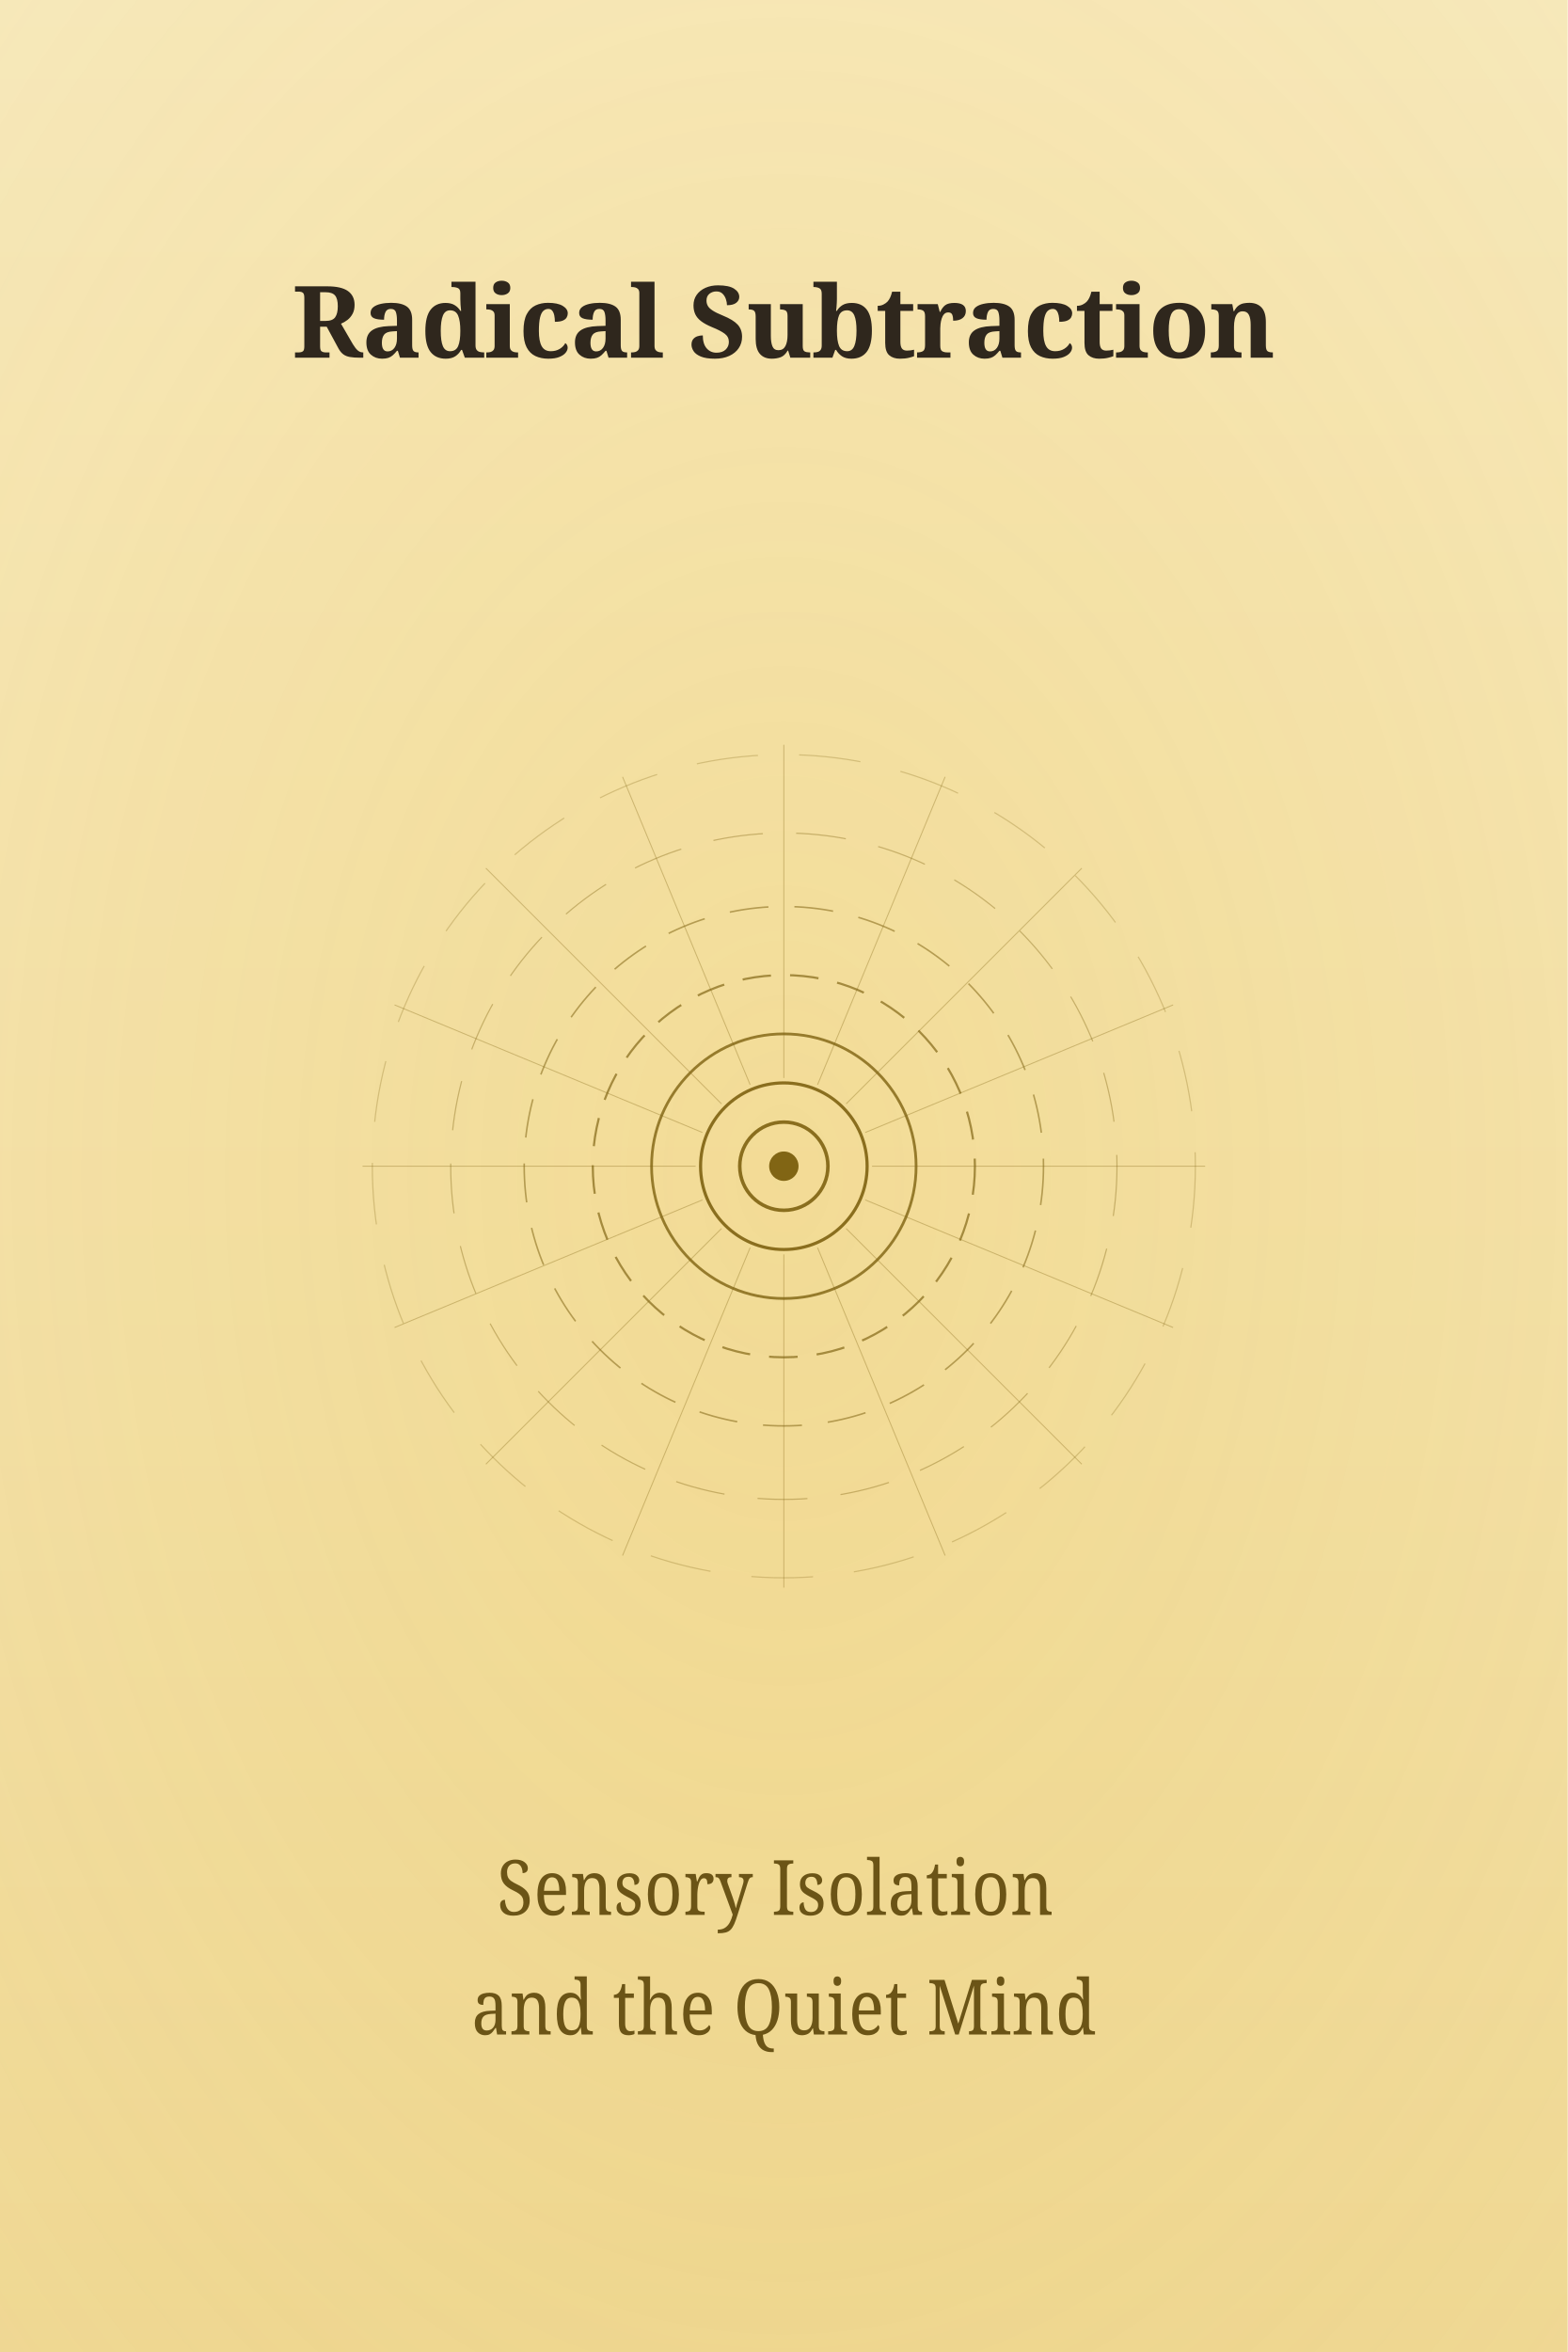
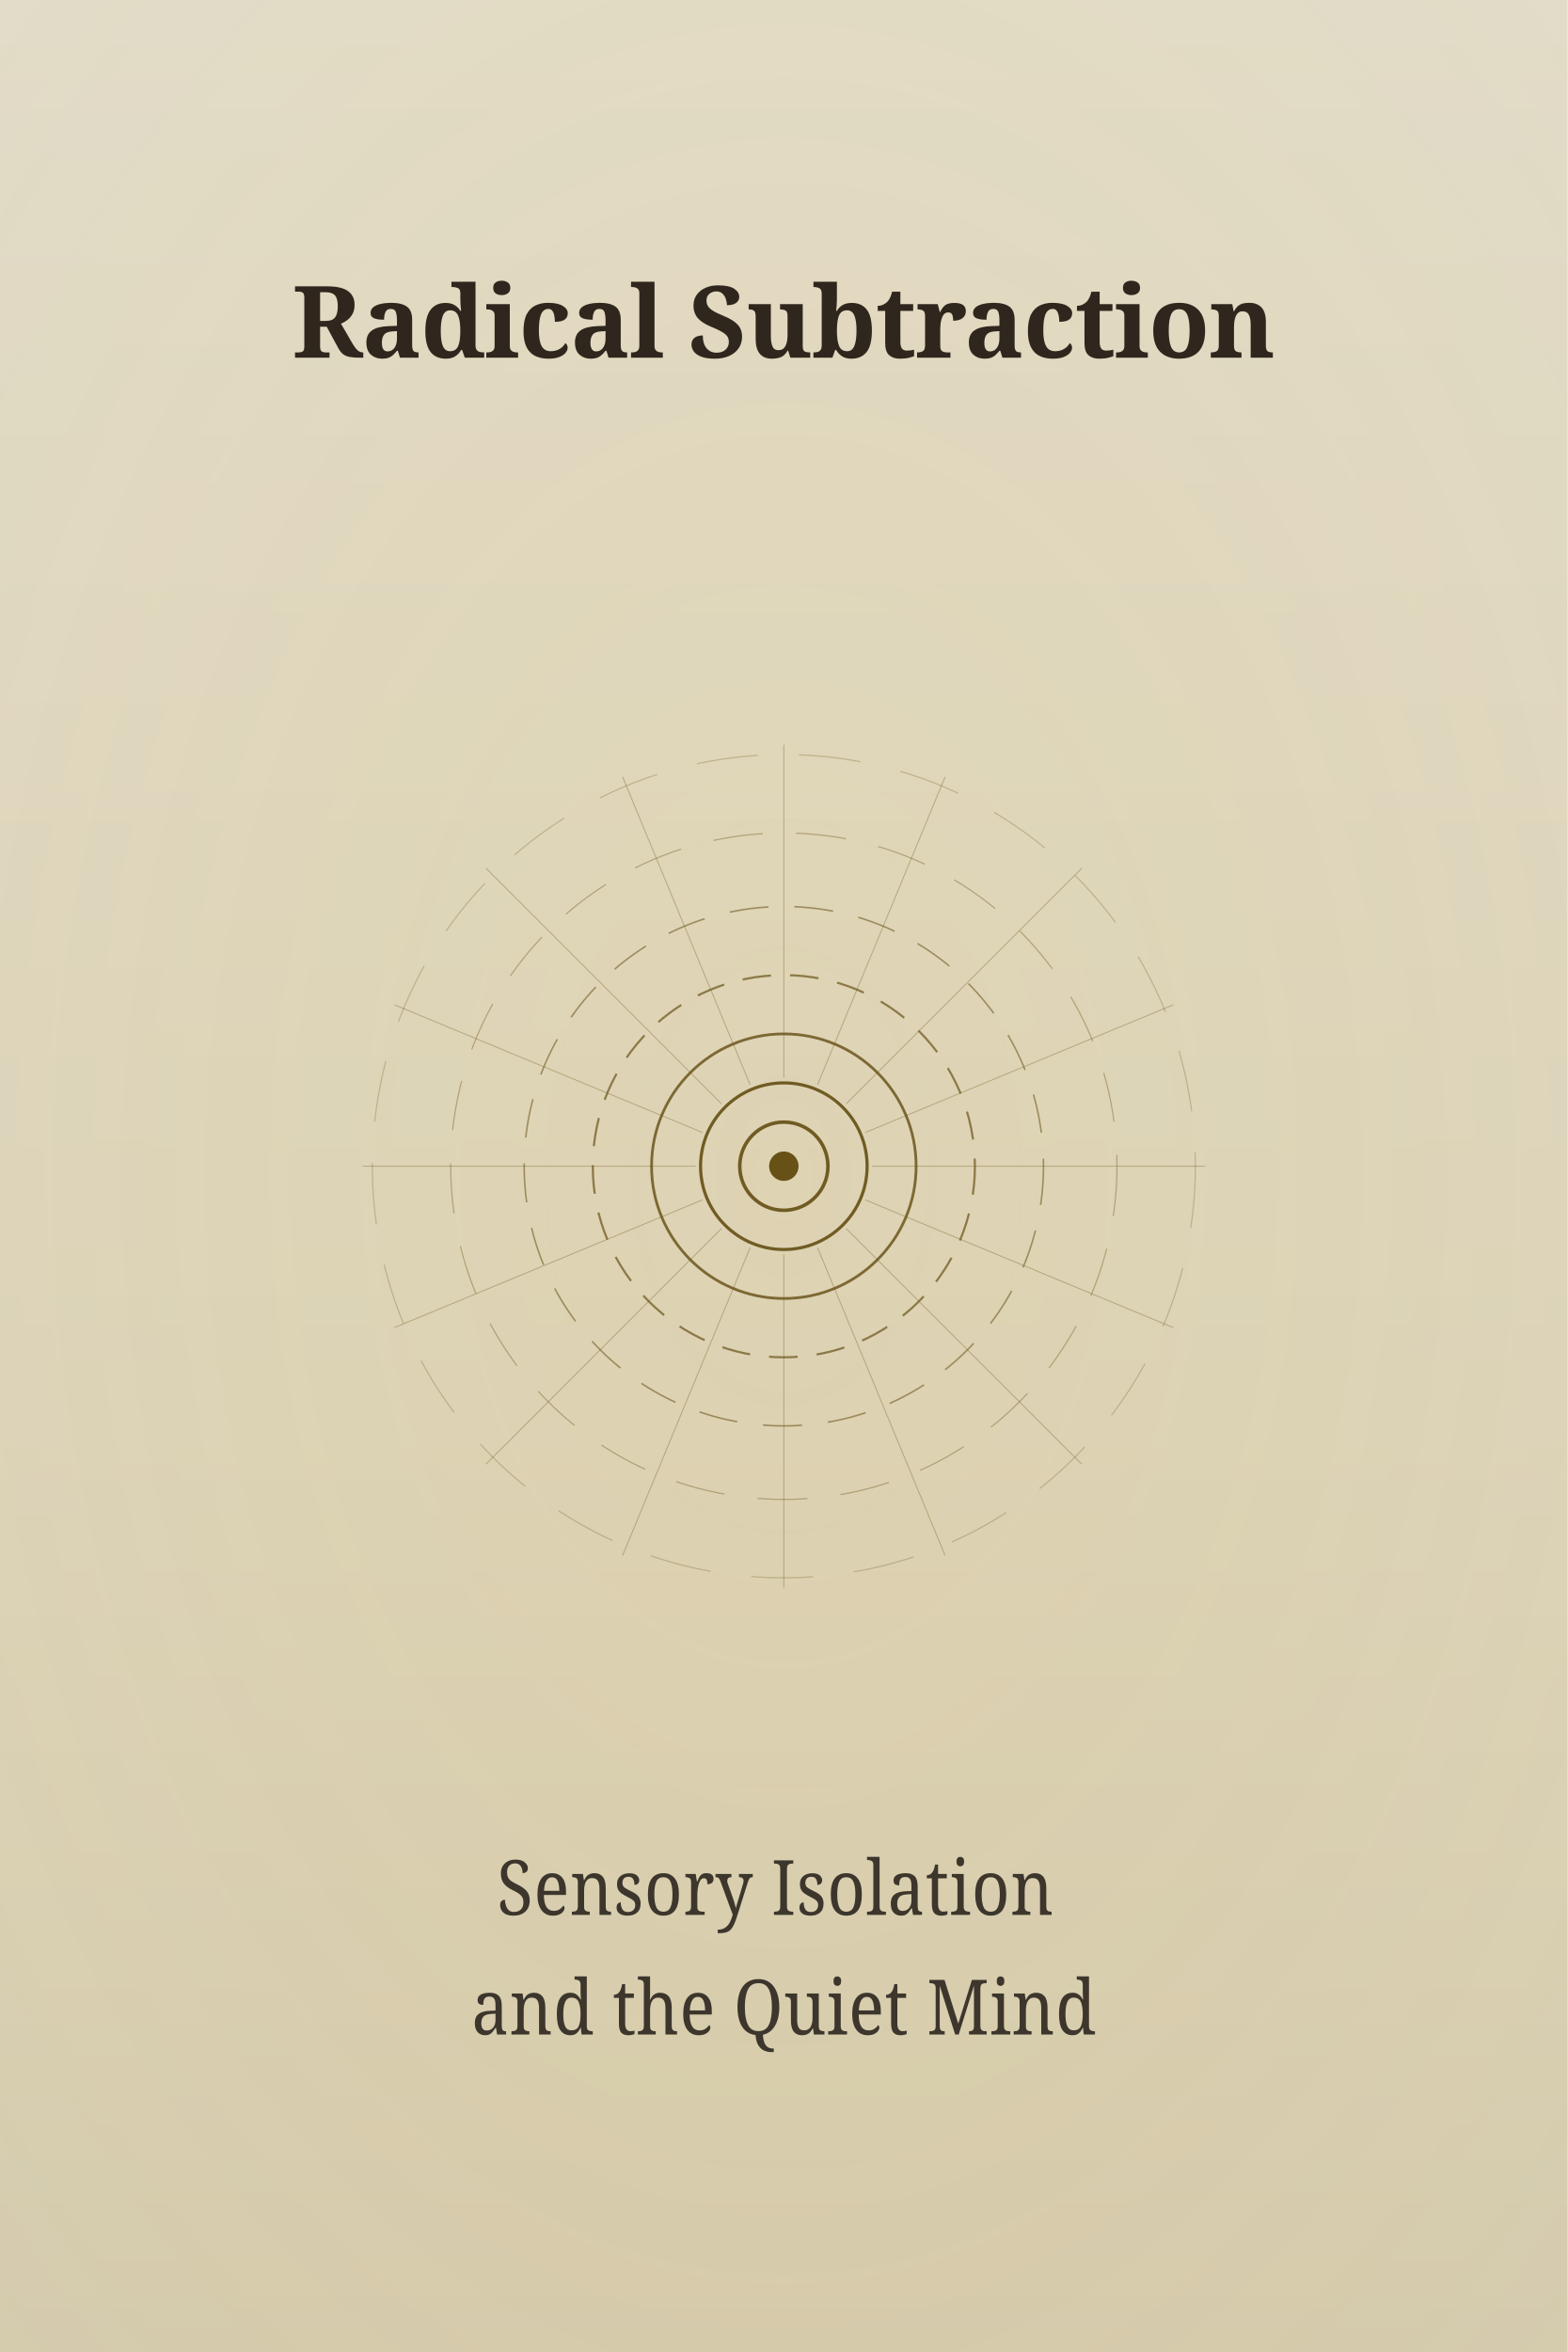
<svg xmlns="http://www.w3.org/2000/svg" viewBox="0 0 1600 2400" width="100%" height="100%">
  <defs>
    <linearGradient id="bg-radical-subtraction" x1="0%" y1="0%" x2="0%" y2="100%">
-       <stop offset="0%" stop-color="#f7eac1" />
-       <stop offset="60%" stop-color="#f3e2ae" />
-       <stop offset="100%" stop-color="#efd999" />
+       <stop offset="0%" stop-color="#e2dcc9" />
+       <stop offset="60%" stop-color="#dcd4bc" />
+       <stop offset="100%" stop-color="#d5cbae" />
    </linearGradient>
    <radialGradient id="halo-radical-subtraction" cx="50%" cy="50%" r="75%">
-       <stop offset="0%" stop-color="#eab308" stop-opacity="0.16" />
-       <stop offset="55%" stop-color="#eab308" stop-opacity="0.09" />
-       <stop offset="100%" stop-color="#eab308" stop-opacity="0.03" />
+       <stop offset="0%" stop-color="#eab308" stop-opacity="0.06" />
+       <stop offset="55%" stop-color="#eab308" stop-opacity="0.03" />
+       <stop offset="100%" stop-color="#eab308" stop-opacity="0.00" />
    </radialGradient>
  </defs>
  <rect width="1600" height="2400" fill="url(#bg-radical-subtraction)" />
  <rect width="1600" height="2400" fill="url(#halo-radical-subtraction)" />
  <g text-anchor="middle">
    <text x="800" y="365" font-family="'Literata', Georgia, serif" font-size="102" font-weight="700" letter-spacing="-0.01em" fill="#2f271d">Radical Subtraction</text>
  </g>
  <g class="emblem-void" transform="translate(0, -210)">
-     <circle cx="800" cy="1400" r="45" stroke="#816514" stroke-width="3.6" stroke-dasharray="none" fill="none" opacity="0.92" />
-     <circle cx="800" cy="1400" r="85" stroke="#816514" stroke-width="3.2" stroke-dasharray="none" fill="none" opacity="0.92" />
-     <circle cx="800" cy="1400" r="135" stroke="#816514" stroke-width="2.8" stroke-dasharray="none" fill="none" opacity="0.82" />
-     <circle cx="800" cy="1400" r="195" stroke="#816514" stroke-width="2.2" stroke-dasharray="29.2,19.5" fill="none" opacity="0.69" />
-     <circle cx="800" cy="1400" r="265" stroke="#816514" stroke-width="1.6" stroke-dasharray="39.8,26.5" fill="none" opacity="0.55" />
-     <circle cx="800" cy="1400" r="340" stroke="#816514" stroke-width="1.2" stroke-dasharray="51.0,34.0" fill="none" opacity="0.39" />
-     <circle cx="800" cy="1400" r="420" stroke="#816514" stroke-width="1.2" stroke-dasharray="63.0,42.0" fill="none" opacity="0.28" />
-     <line x1="890.0" y1="1400.0" x2="1230.0" y2="1400.0" stroke="#816514" stroke-width="1.0" opacity="0.34" />
-     <line x1="883.1" y1="1434.4" x2="1197.3" y2="1564.6" stroke="#816514" stroke-width="1.0" opacity="0.34" />
-     <line x1="863.6" y1="1463.6" x2="1104.1" y2="1704.1" stroke="#816514" stroke-width="1.0" opacity="0.34" />
-     <line x1="834.4" y1="1483.1" x2="964.6" y2="1797.3" stroke="#816514" stroke-width="1.0" opacity="0.34" />
-     <line x1="800.0" y1="1490.0" x2="800.0" y2="1830.0" stroke="#816514" stroke-width="1.0" opacity="0.34" />
-     <line x1="765.6" y1="1483.1" x2="635.4" y2="1797.3" stroke="#816514" stroke-width="1.0" opacity="0.34" />
-     <line x1="736.4" y1="1463.6" x2="495.9" y2="1704.1" stroke="#816514" stroke-width="1.0" opacity="0.34" />
-     <line x1="716.9" y1="1434.4" x2="402.7" y2="1564.6" stroke="#816514" stroke-width="1.0" opacity="0.34" />
-     <line x1="710.0" y1="1400.0" x2="370.0" y2="1400.0" stroke="#816514" stroke-width="1.0" opacity="0.34" />
-     <line x1="716.9" y1="1365.6" x2="402.7" y2="1235.4" stroke="#816514" stroke-width="1.0" opacity="0.34" />
-     <line x1="736.4" y1="1336.4" x2="495.9" y2="1095.9" stroke="#816514" stroke-width="1.0" opacity="0.34" />
-     <line x1="765.6" y1="1316.9" x2="635.4" y2="1002.7" stroke="#816514" stroke-width="1.0" opacity="0.34" />
-     <line x1="800.0" y1="1310.0" x2="800.0" y2="970.0" stroke="#816514" stroke-width="1.0" opacity="0.34" />
-     <line x1="834.4" y1="1316.9" x2="964.6" y2="1002.7" stroke="#816514" stroke-width="1.0" opacity="0.34" />
-     <line x1="863.6" y1="1336.4" x2="1104.1" y2="1095.9" stroke="#816514" stroke-width="1.0" opacity="0.34" />
-     <line x1="883.1" y1="1365.6" x2="1197.3" y2="1235.4" stroke="#816514" stroke-width="1.0" opacity="0.34" />
-     <circle cx="800" cy="1400" r="15" fill="#816514" />
+     <circle cx="800" cy="1400" r="45" stroke="#675117" stroke-width="3.6" stroke-dasharray="none" fill="none" opacity="0.92" />
+     <circle cx="800" cy="1400" r="85" stroke="#675117" stroke-width="3.2" stroke-dasharray="none" fill="none" opacity="0.92" />
+     <circle cx="800" cy="1400" r="135" stroke="#675117" stroke-width="2.8" stroke-dasharray="none" fill="none" opacity="0.82" />
+     <circle cx="800" cy="1400" r="195" stroke="#675117" stroke-width="2.2" stroke-dasharray="29.2,19.5" fill="none" opacity="0.69" />
+     <circle cx="800" cy="1400" r="265" stroke="#675117" stroke-width="1.6" stroke-dasharray="39.8,26.5" fill="none" opacity="0.55" />
+     <circle cx="800" cy="1400" r="340" stroke="#675117" stroke-width="1.2" stroke-dasharray="51.0,34.0" fill="none" opacity="0.39" />
+     <circle cx="800" cy="1400" r="420" stroke="#675117" stroke-width="1.2" stroke-dasharray="63.0,42.0" fill="none" opacity="0.28" />
+     <line x1="890.0" y1="1400.0" x2="1230.0" y2="1400.0" stroke="#675117" stroke-width="1.0" opacity="0.34" />
+     <line x1="883.1" y1="1434.4" x2="1197.3" y2="1564.6" stroke="#675117" stroke-width="1.0" opacity="0.34" />
+     <line x1="863.6" y1="1463.6" x2="1104.1" y2="1704.1" stroke="#675117" stroke-width="1.0" opacity="0.34" />
+     <line x1="834.4" y1="1483.1" x2="964.6" y2="1797.3" stroke="#675117" stroke-width="1.0" opacity="0.34" />
+     <line x1="800.0" y1="1490.0" x2="800.0" y2="1830.0" stroke="#675117" stroke-width="1.0" opacity="0.34" />
+     <line x1="765.6" y1="1483.1" x2="635.4" y2="1797.3" stroke="#675117" stroke-width="1.0" opacity="0.34" />
+     <line x1="736.4" y1="1463.6" x2="495.9" y2="1704.1" stroke="#675117" stroke-width="1.0" opacity="0.34" />
+     <line x1="716.9" y1="1434.4" x2="402.7" y2="1564.6" stroke="#675117" stroke-width="1.0" opacity="0.34" />
+     <line x1="710.0" y1="1400.0" x2="370.0" y2="1400.0" stroke="#675117" stroke-width="1.0" opacity="0.34" />
+     <line x1="716.9" y1="1365.6" x2="402.7" y2="1235.4" stroke="#675117" stroke-width="1.0" opacity="0.34" />
+     <line x1="736.4" y1="1336.4" x2="495.9" y2="1095.9" stroke="#675117" stroke-width="1.0" opacity="0.34" />
+     <line x1="765.6" y1="1316.9" x2="635.4" y2="1002.7" stroke="#675117" stroke-width="1.0" opacity="0.34" />
+     <line x1="800.0" y1="1310.0" x2="800.0" y2="970.0" stroke="#675117" stroke-width="1.0" opacity="0.34" />
+     <line x1="834.4" y1="1316.9" x2="964.6" y2="1002.7" stroke="#675117" stroke-width="1.0" opacity="0.34" />
+     <line x1="863.6" y1="1336.4" x2="1104.1" y2="1095.9" stroke="#675117" stroke-width="1.0" opacity="0.34" />
+     <line x1="883.1" y1="1365.6" x2="1197.3" y2="1235.4" stroke="#675117" stroke-width="1.0" opacity="0.34" />
+     <circle cx="800" cy="1400" r="15" fill="#675117" />
  </g>
  <g text-anchor="middle" transform="translate(800, 0) scale(0.87, 1) translate(-800, 0)">
-     <text x="800" y="1954" font-family="'Literata', Georgia, serif" font-size="78" font-weight="400" letter-spacing="0.01em" fill="#6b5416">
+     <text x="800" y="1954" font-family="'Literata', Georgia, serif" font-size="78" font-weight="400" letter-spacing="0.01em" fill="#3d362d">
      <tspan x="800" dy="0">Sensory Isolation</tspan>
      <tspan x="800" dy="122">and the Quiet Mind</tspan>
    </text>
  </g>
</svg>
